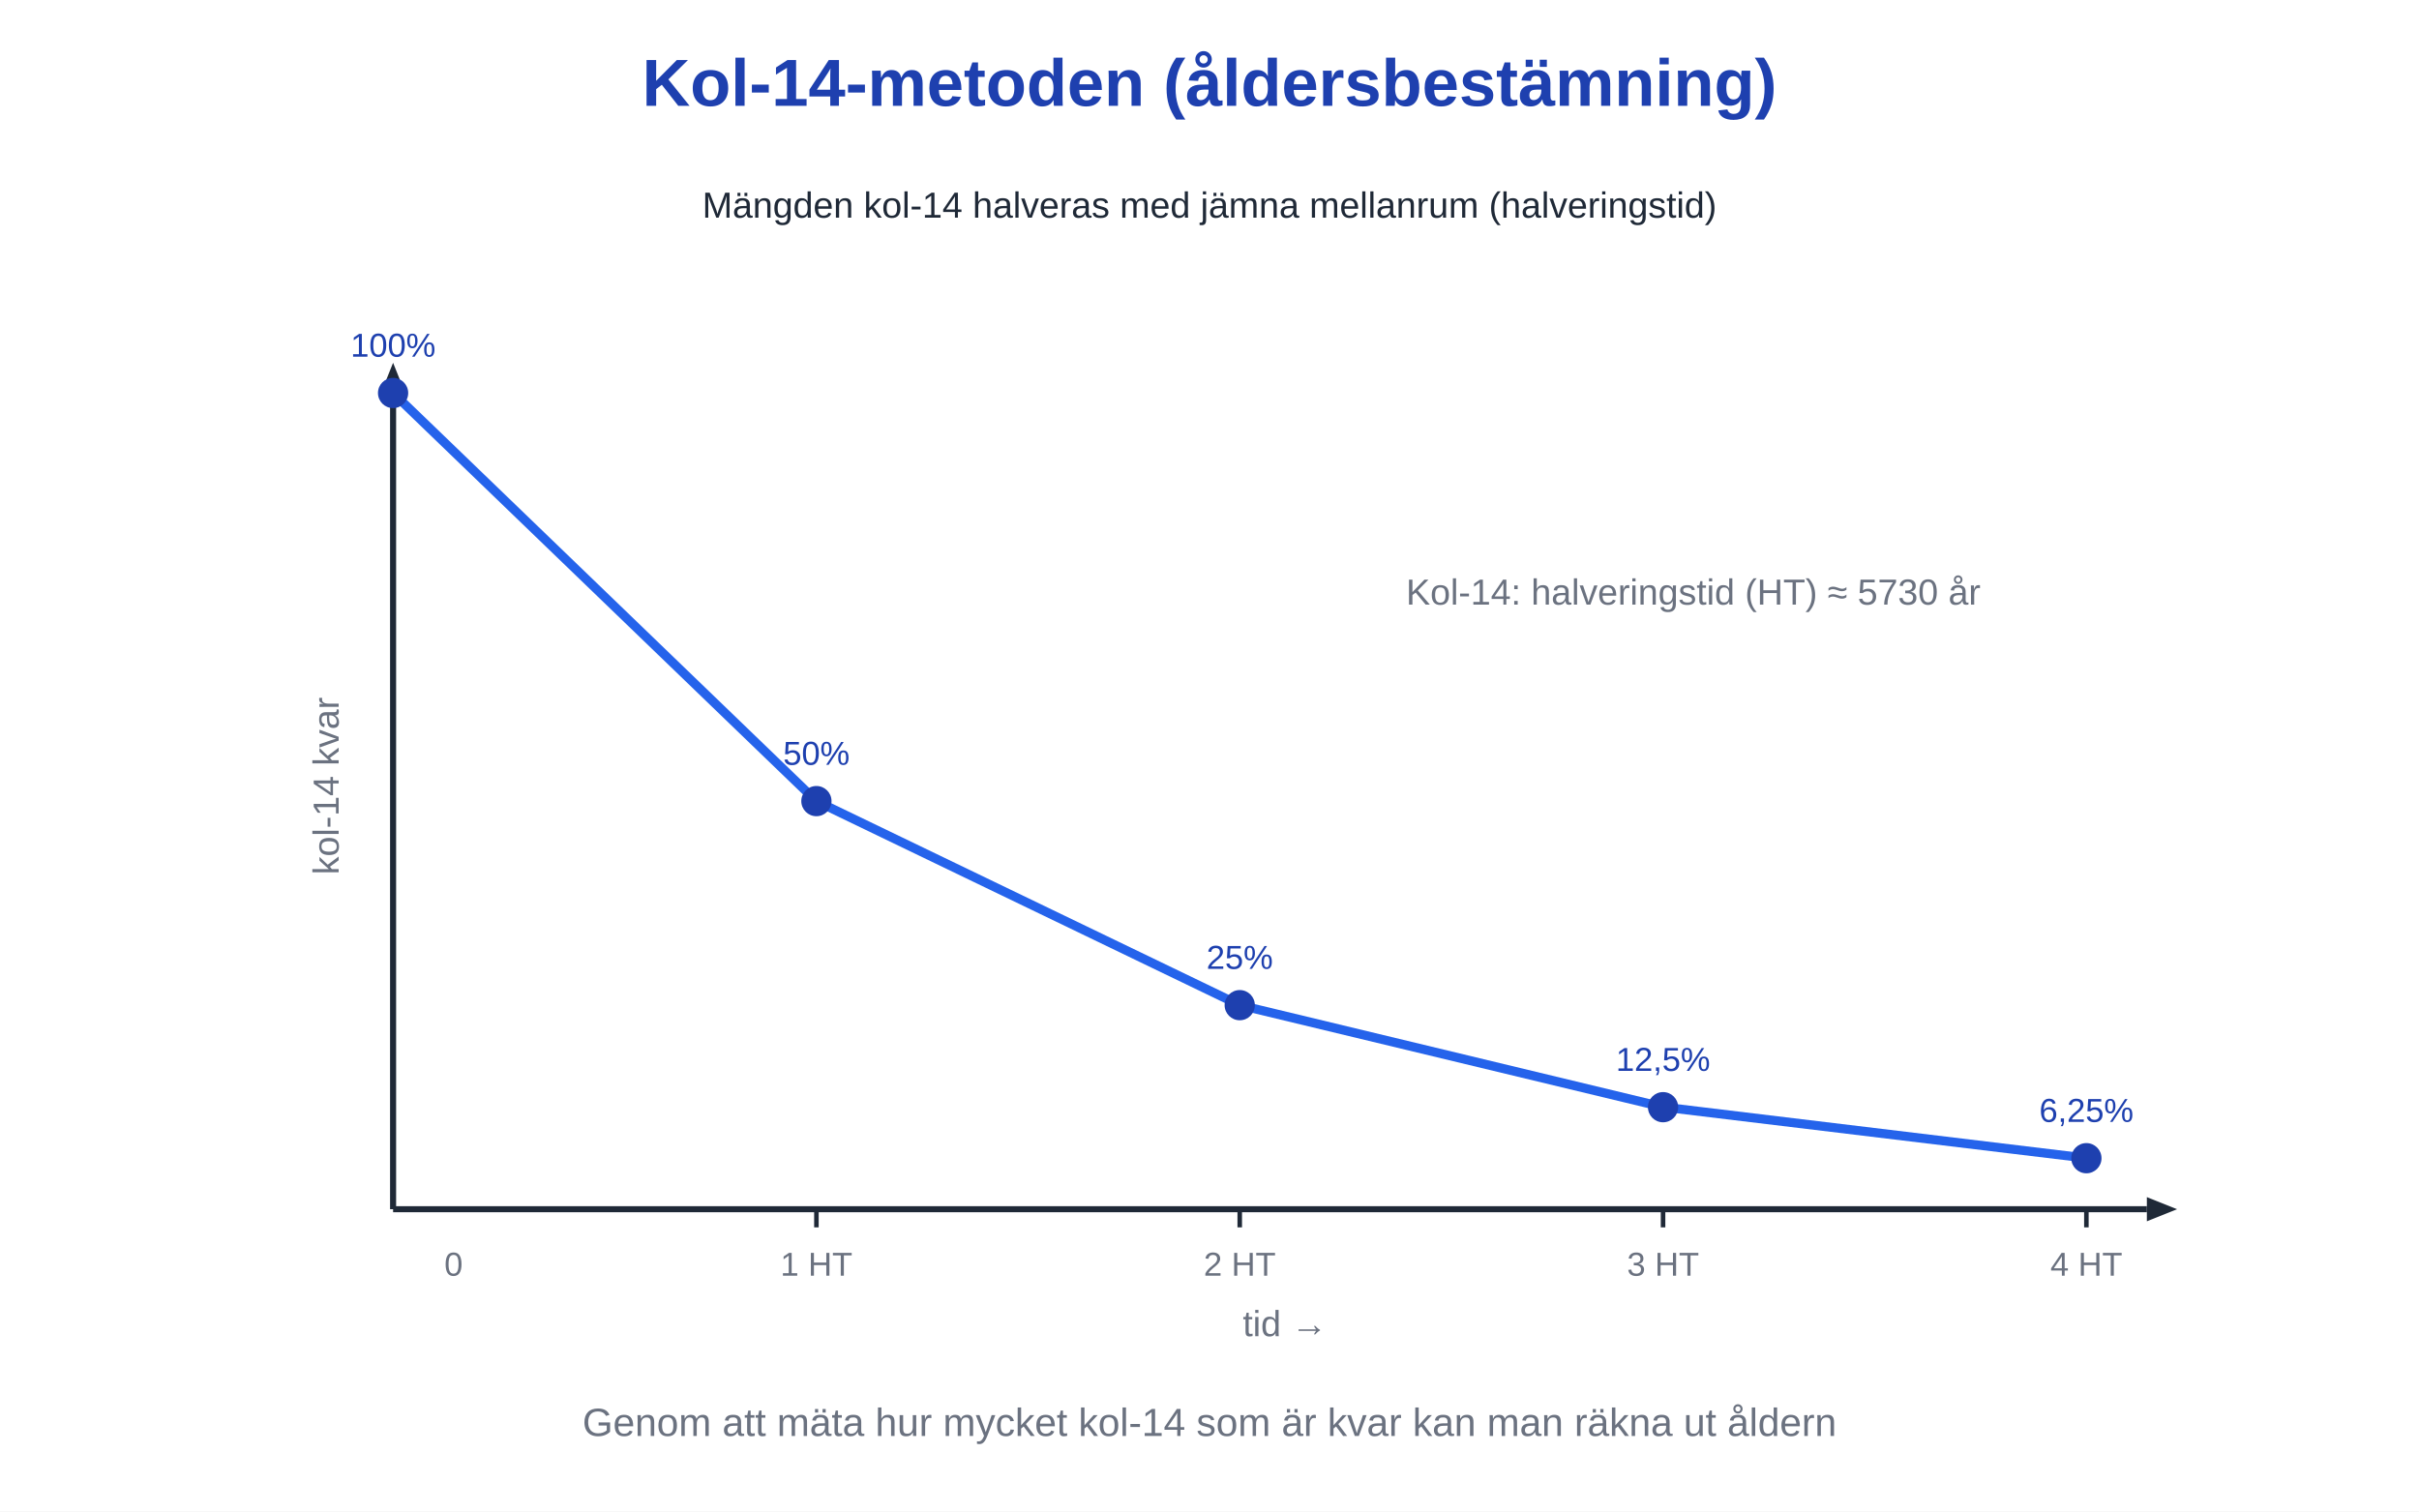
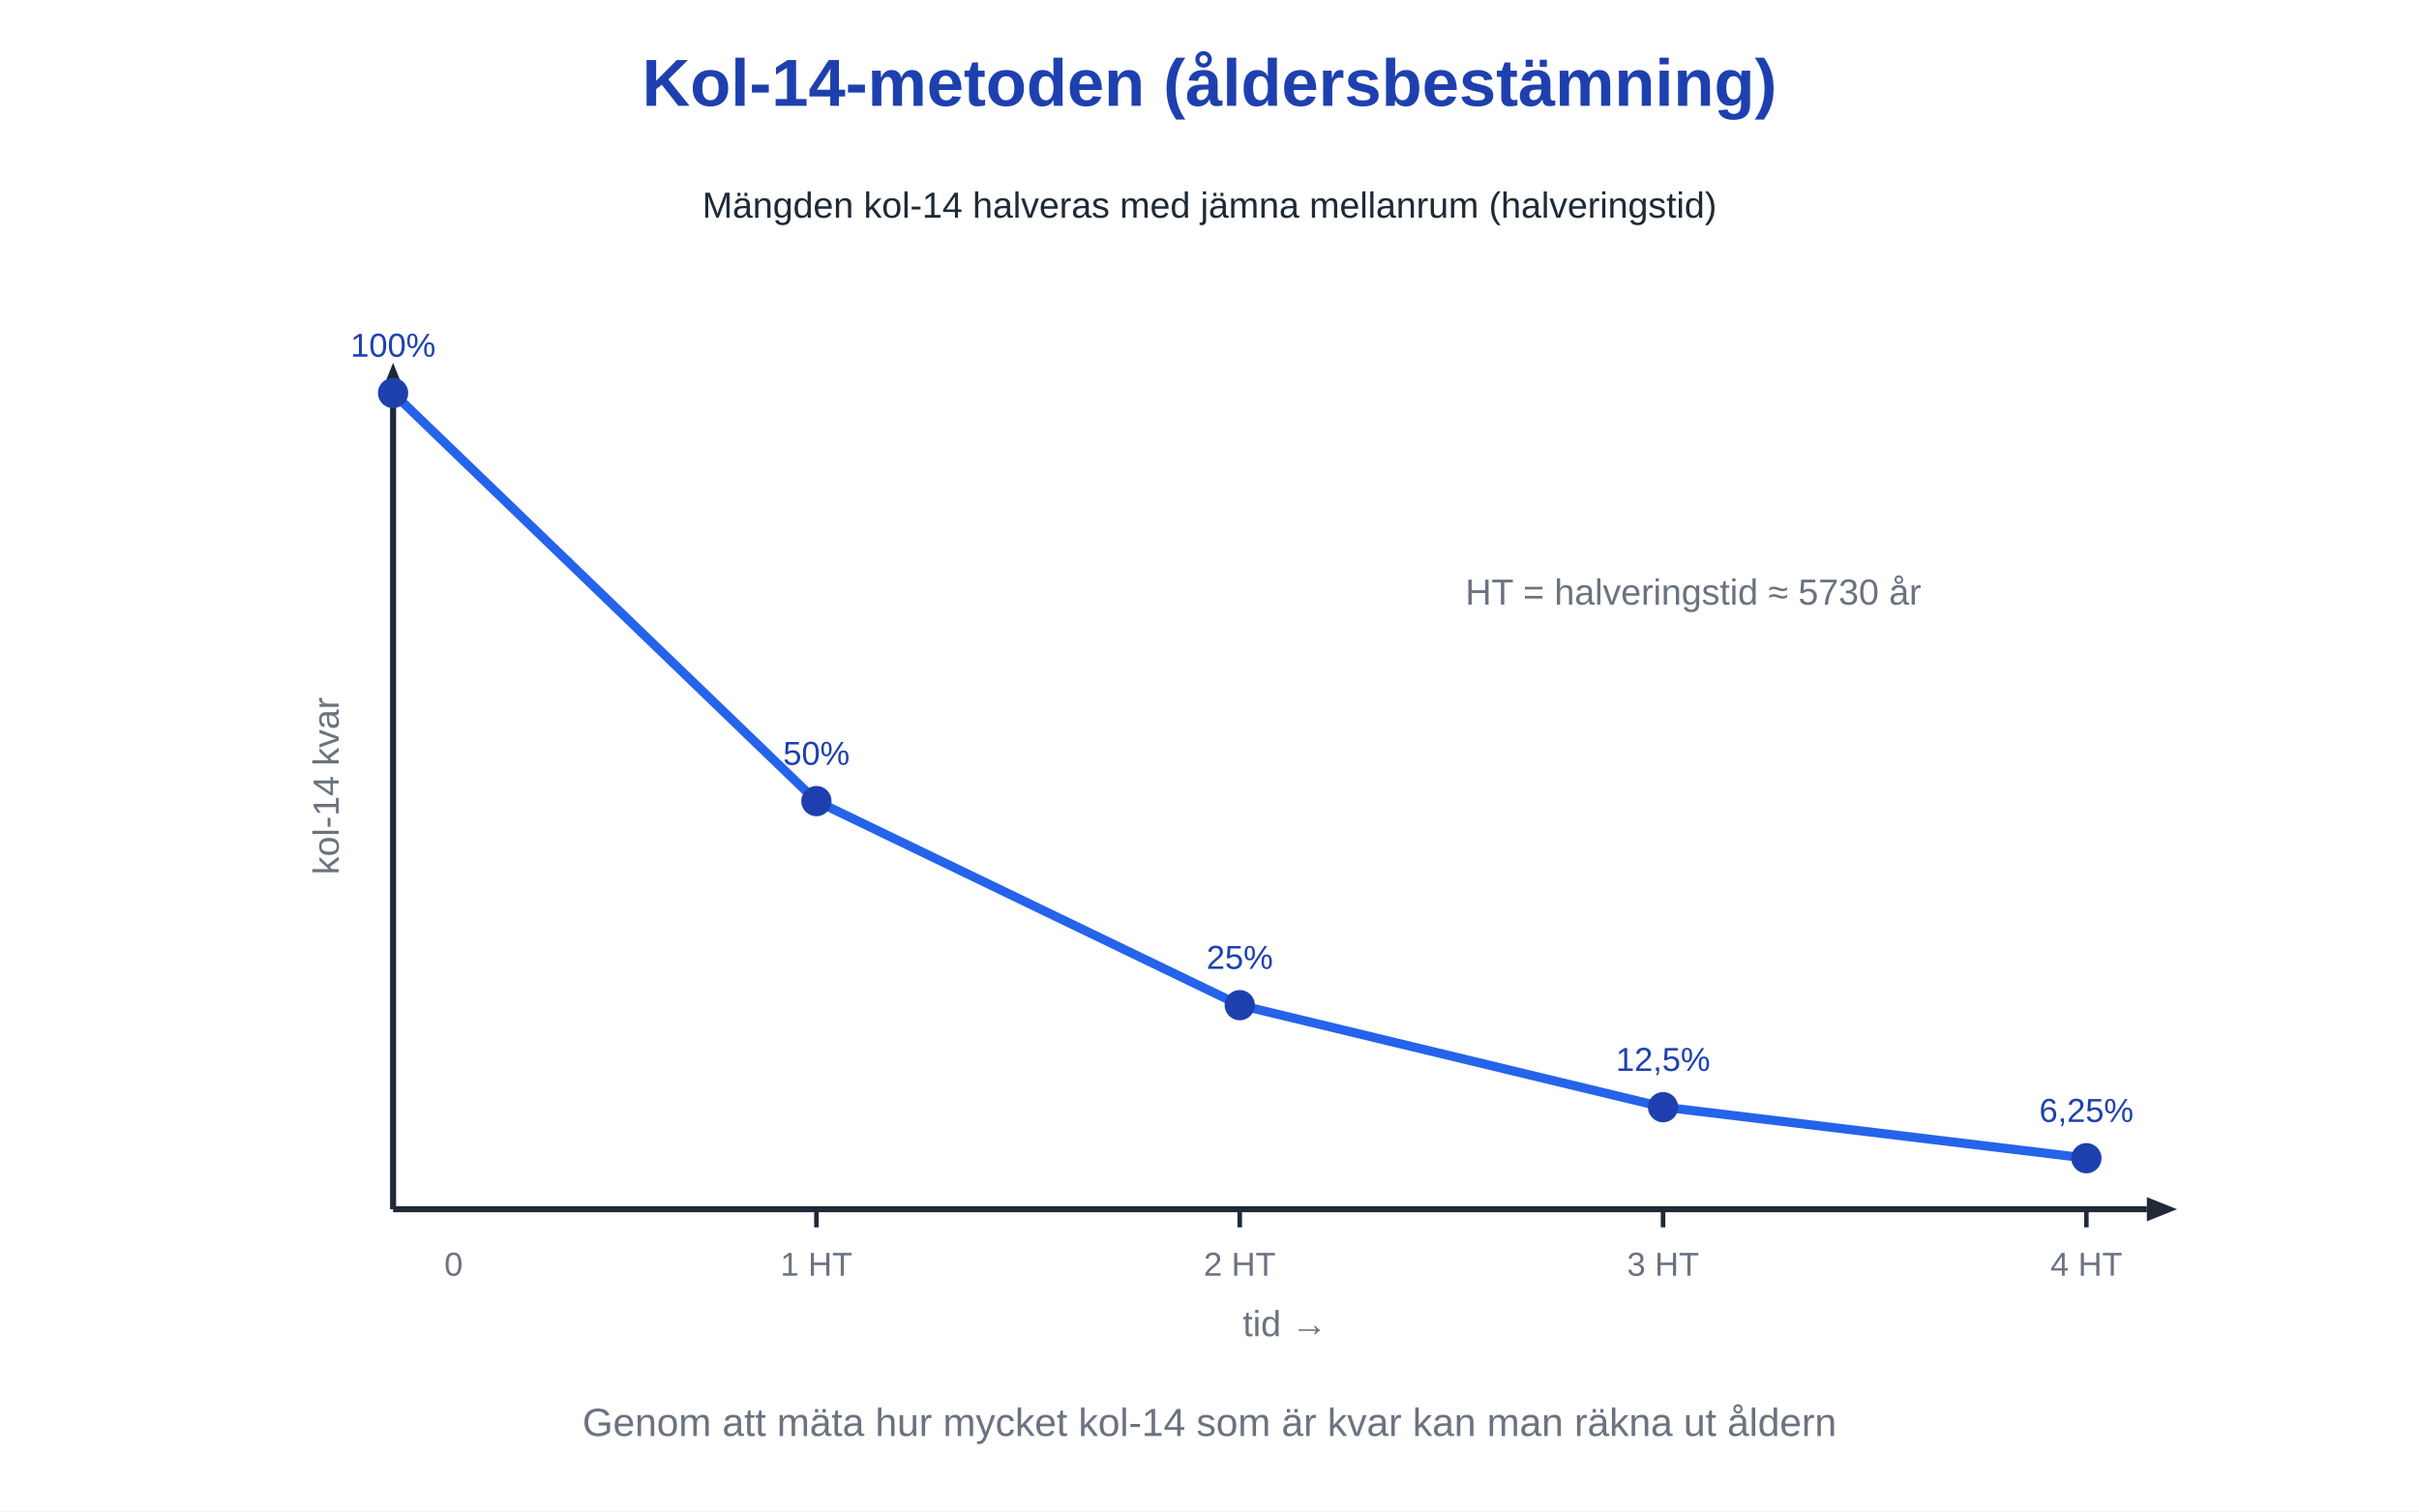
<svg xmlns="http://www.w3.org/2000/svg" viewBox="0 0 800 500" width="800" height="500">
  <rect width="800" height="500" fill="white" />
  <text x="400" y="35" font-family="Arial,sans-serif" font-size="22" fill="#1e40af" text-anchor="middle" font-weight="bold">Kol-14-metoden (åldersbestämning)</text>
  <text x="400" y="72" font-family="Arial,sans-serif" font-size="12" fill="#1f2937" text-anchor="middle">Mängden kol-14 halveras med jämna mellanrum (halveringstid)</text>
  <line x1="130.0" y1="400.0" x2="710.0" y2="400.0" stroke="#1f2937" stroke-width="2" />
  <polygon points="720.0,400.0 710.0,396.0 710.0,404.0" fill="#1f2937" />
  <line x1="130.0" y1="400.0" x2="130.0" y2="130.0" stroke="#1f2937" stroke-width="2" />
  <polygon points="130.0,120.0 126.0,130.0 134.0,130.0" fill="#1f2937" />
  <text x="425" y="442" font-family="Arial,sans-serif" font-size="12" fill="#6b7280" text-anchor="middle">tid →</text>
  <text x="112" y="260" font-family="Arial,sans-serif" font-size="12" fill="#6b7280" text-anchor="middle" transform="rotate(-90 112 260)">kol-14 kvar</text>
  <polyline points="130.0,130.0 270.0,265.0 410.0,332.5 550.0,366.2 690.0,383.1" fill="none" stroke="#2563eb" stroke-width="3" />
  <circle cx="130.0" cy="130.0" r="5" fill="#1e40af" />
  <text x="130.0" y="118.0" font-family="Arial,sans-serif" font-size="11" fill="#1e40af" text-anchor="middle">100%</text>
  <circle cx="270.0" cy="265.0" r="5" fill="#1e40af" />
  <text x="270.0" y="253.0" font-family="Arial,sans-serif" font-size="11" fill="#1e40af" text-anchor="middle">50%</text>
  <line x1="270.0" y1="400" x2="270.0" y2="406" stroke="#1f2937" stroke-width="1.5" />
  <text x="270.0" y="422" font-family="Arial,sans-serif" font-size="11" fill="#6b7280" text-anchor="middle">1 HT</text>
  <circle cx="410.0" cy="332.5" r="5" fill="#1e40af" />
  <text x="410.0" y="320.5" font-family="Arial,sans-serif" font-size="11" fill="#1e40af" text-anchor="middle">25%</text>
  <line x1="410.0" y1="400" x2="410.0" y2="406" stroke="#1f2937" stroke-width="1.5" />
  <text x="410.0" y="422" font-family="Arial,sans-serif" font-size="11" fill="#6b7280" text-anchor="middle">2 HT</text>
  <circle cx="550.0" cy="366.25" r="5" fill="#1e40af" />
  <text x="550.0" y="354.25" font-family="Arial,sans-serif" font-size="11" fill="#1e40af" text-anchor="middle">12,5%</text>
  <line x1="550.0" y1="400" x2="550.0" y2="406" stroke="#1f2937" stroke-width="1.5" />
  <text x="550.0" y="422" font-family="Arial,sans-serif" font-size="11" fill="#6b7280" text-anchor="middle">3 HT</text>
  <circle cx="690.0" cy="383.125" r="5" fill="#1e40af" />
  <text x="690.0" y="371.125" font-family="Arial,sans-serif" font-size="11" fill="#1e40af" text-anchor="middle">6,25%</text>
  <line x1="690.0" y1="400" x2="690.0" y2="406" stroke="#1f2937" stroke-width="1.5" />
  <text x="690.0" y="422" font-family="Arial,sans-serif" font-size="11" fill="#6b7280" text-anchor="middle">4 HT</text>
  <text x="150" y="422" font-family="Arial,sans-serif" font-size="11" fill="#6b7280" text-anchor="middle">0</text>
-   <text x="560" y="200" font-family="Arial,sans-serif" font-size="12" fill="#6b7280" text-anchor="middle">Kol-14: halveringstid (HT) ≈ 5730 år</text>
+   <text x="560" y="200" font-family="Arial,sans-serif" font-size="12" fill="#6b7280" text-anchor="middle">HT = halveringstid ≈ 5730 år</text>
  <text x="400" y="475" font-family="Arial,sans-serif" font-size="13" fill="#6b7280" text-anchor="middle">Genom att mäta hur mycket kol-14 som är kvar kan man räkna ut åldern</text>
</svg>
